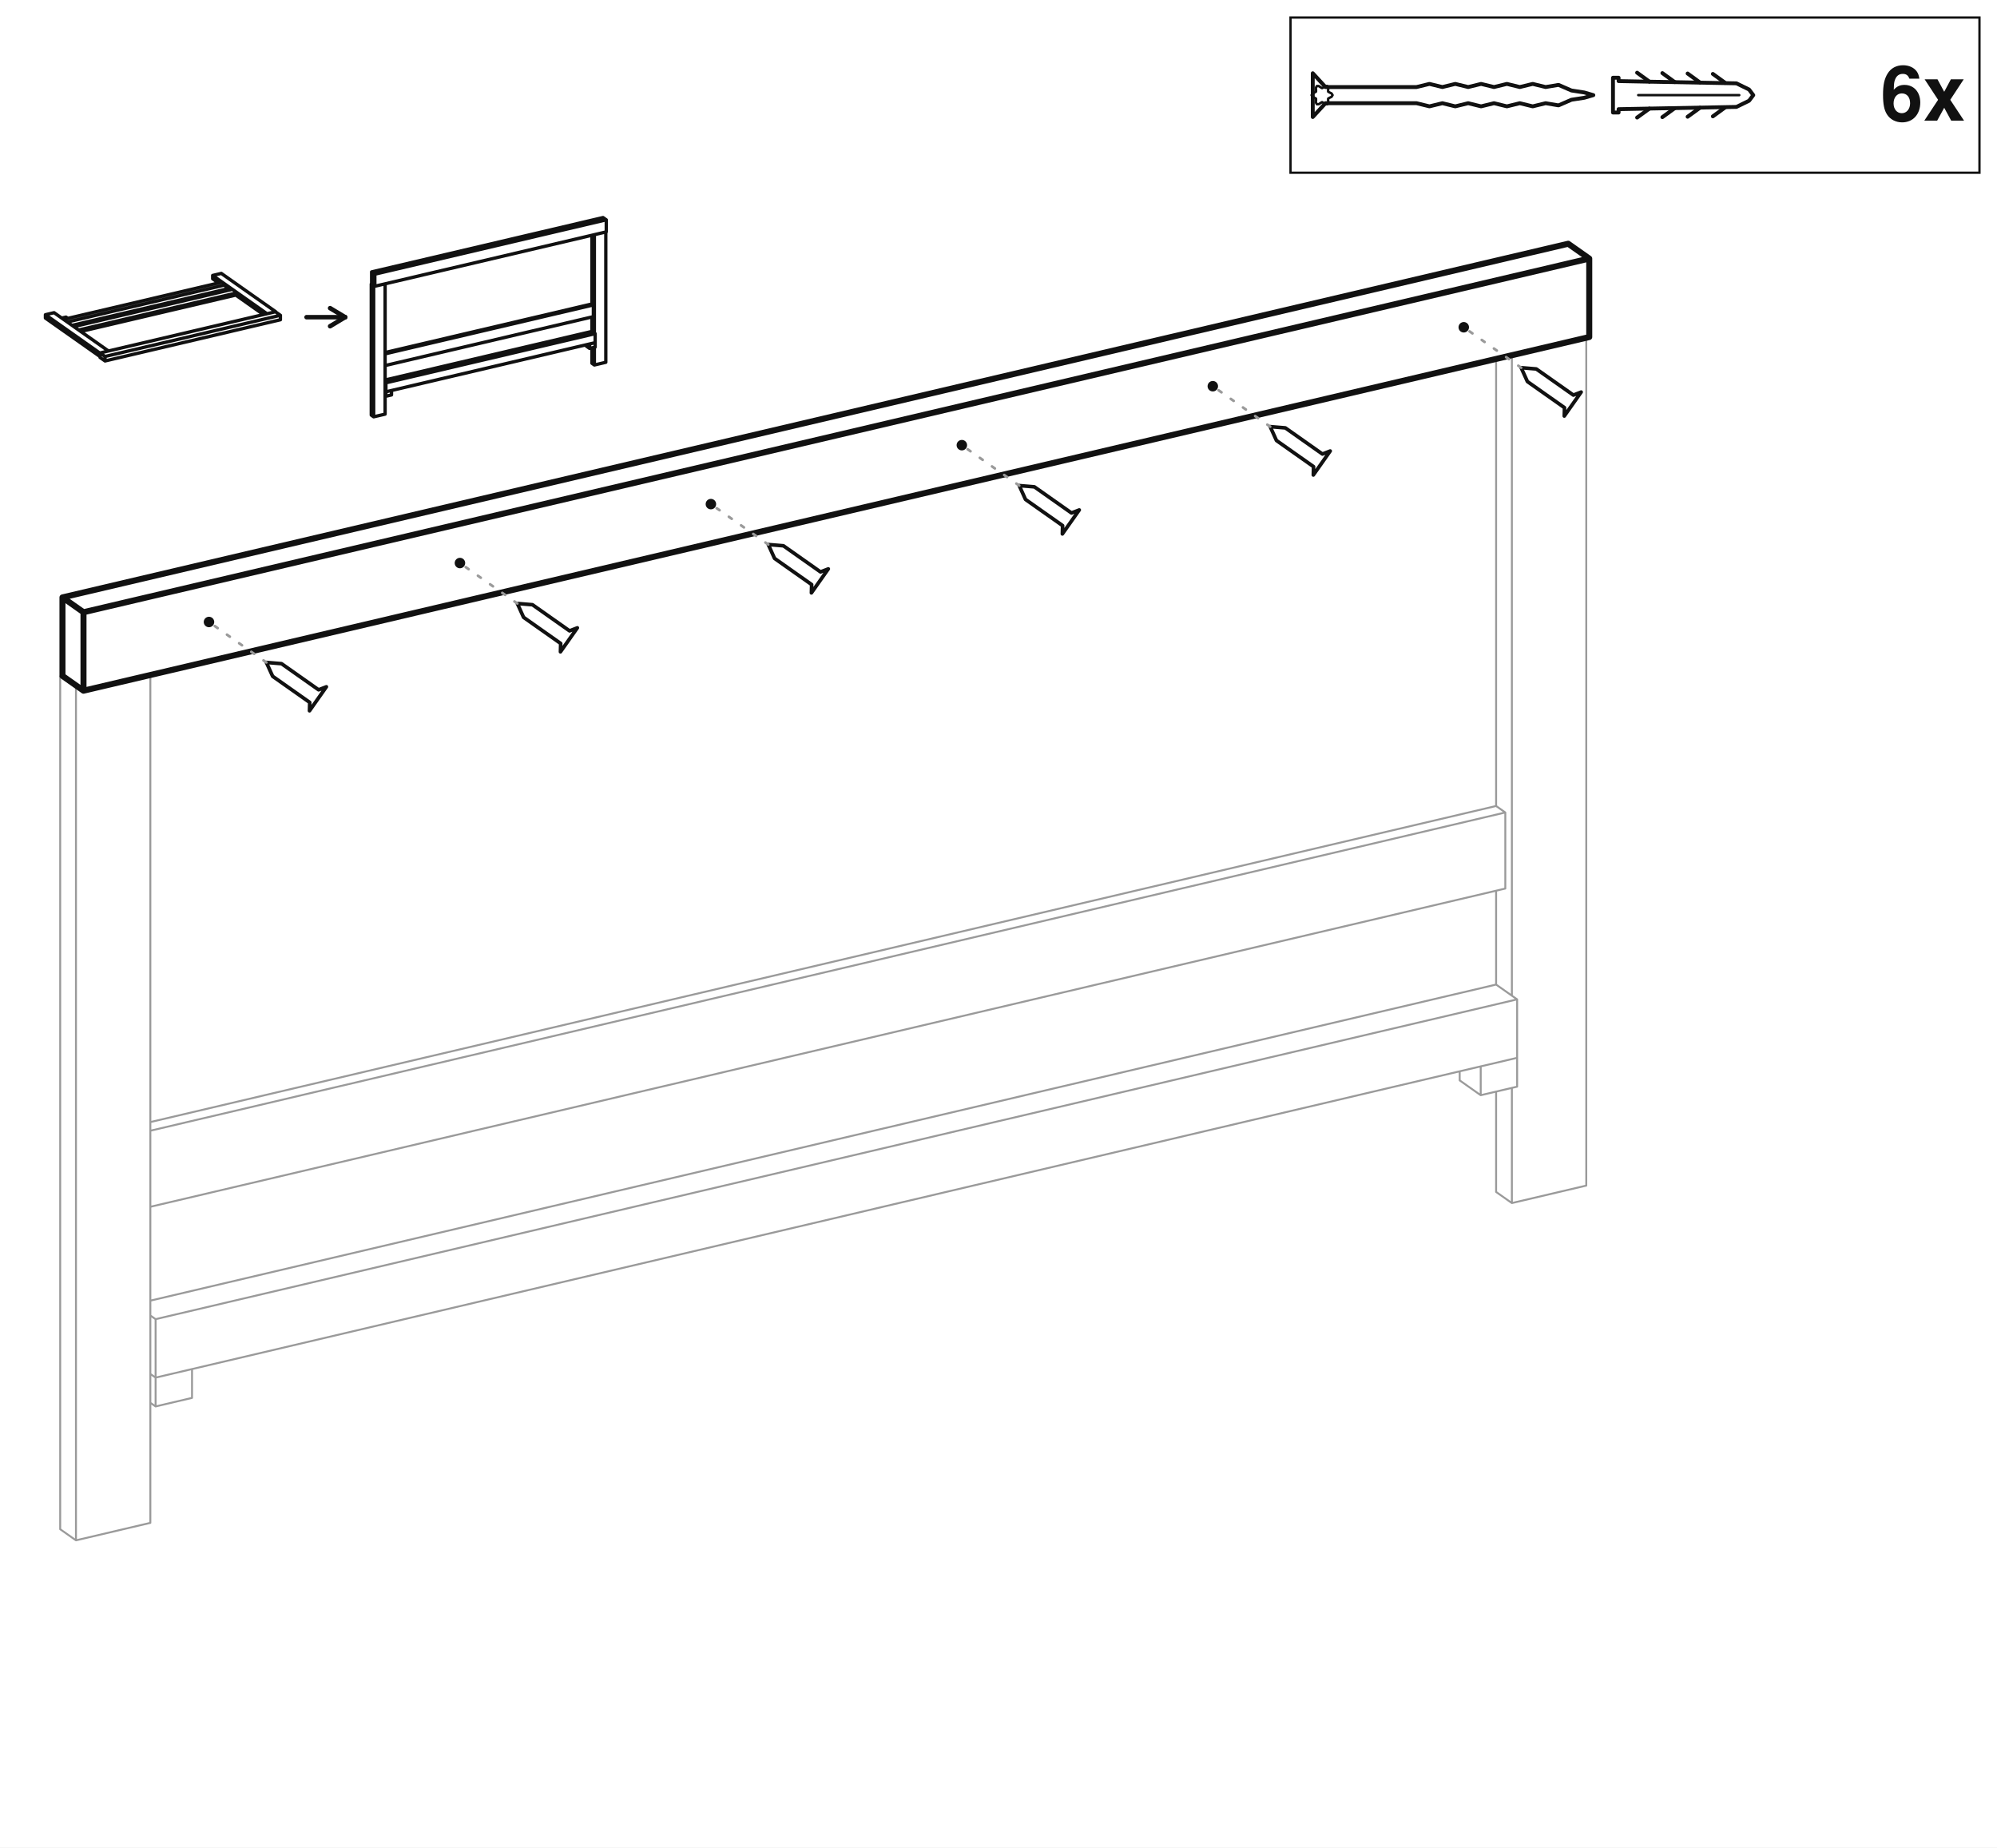
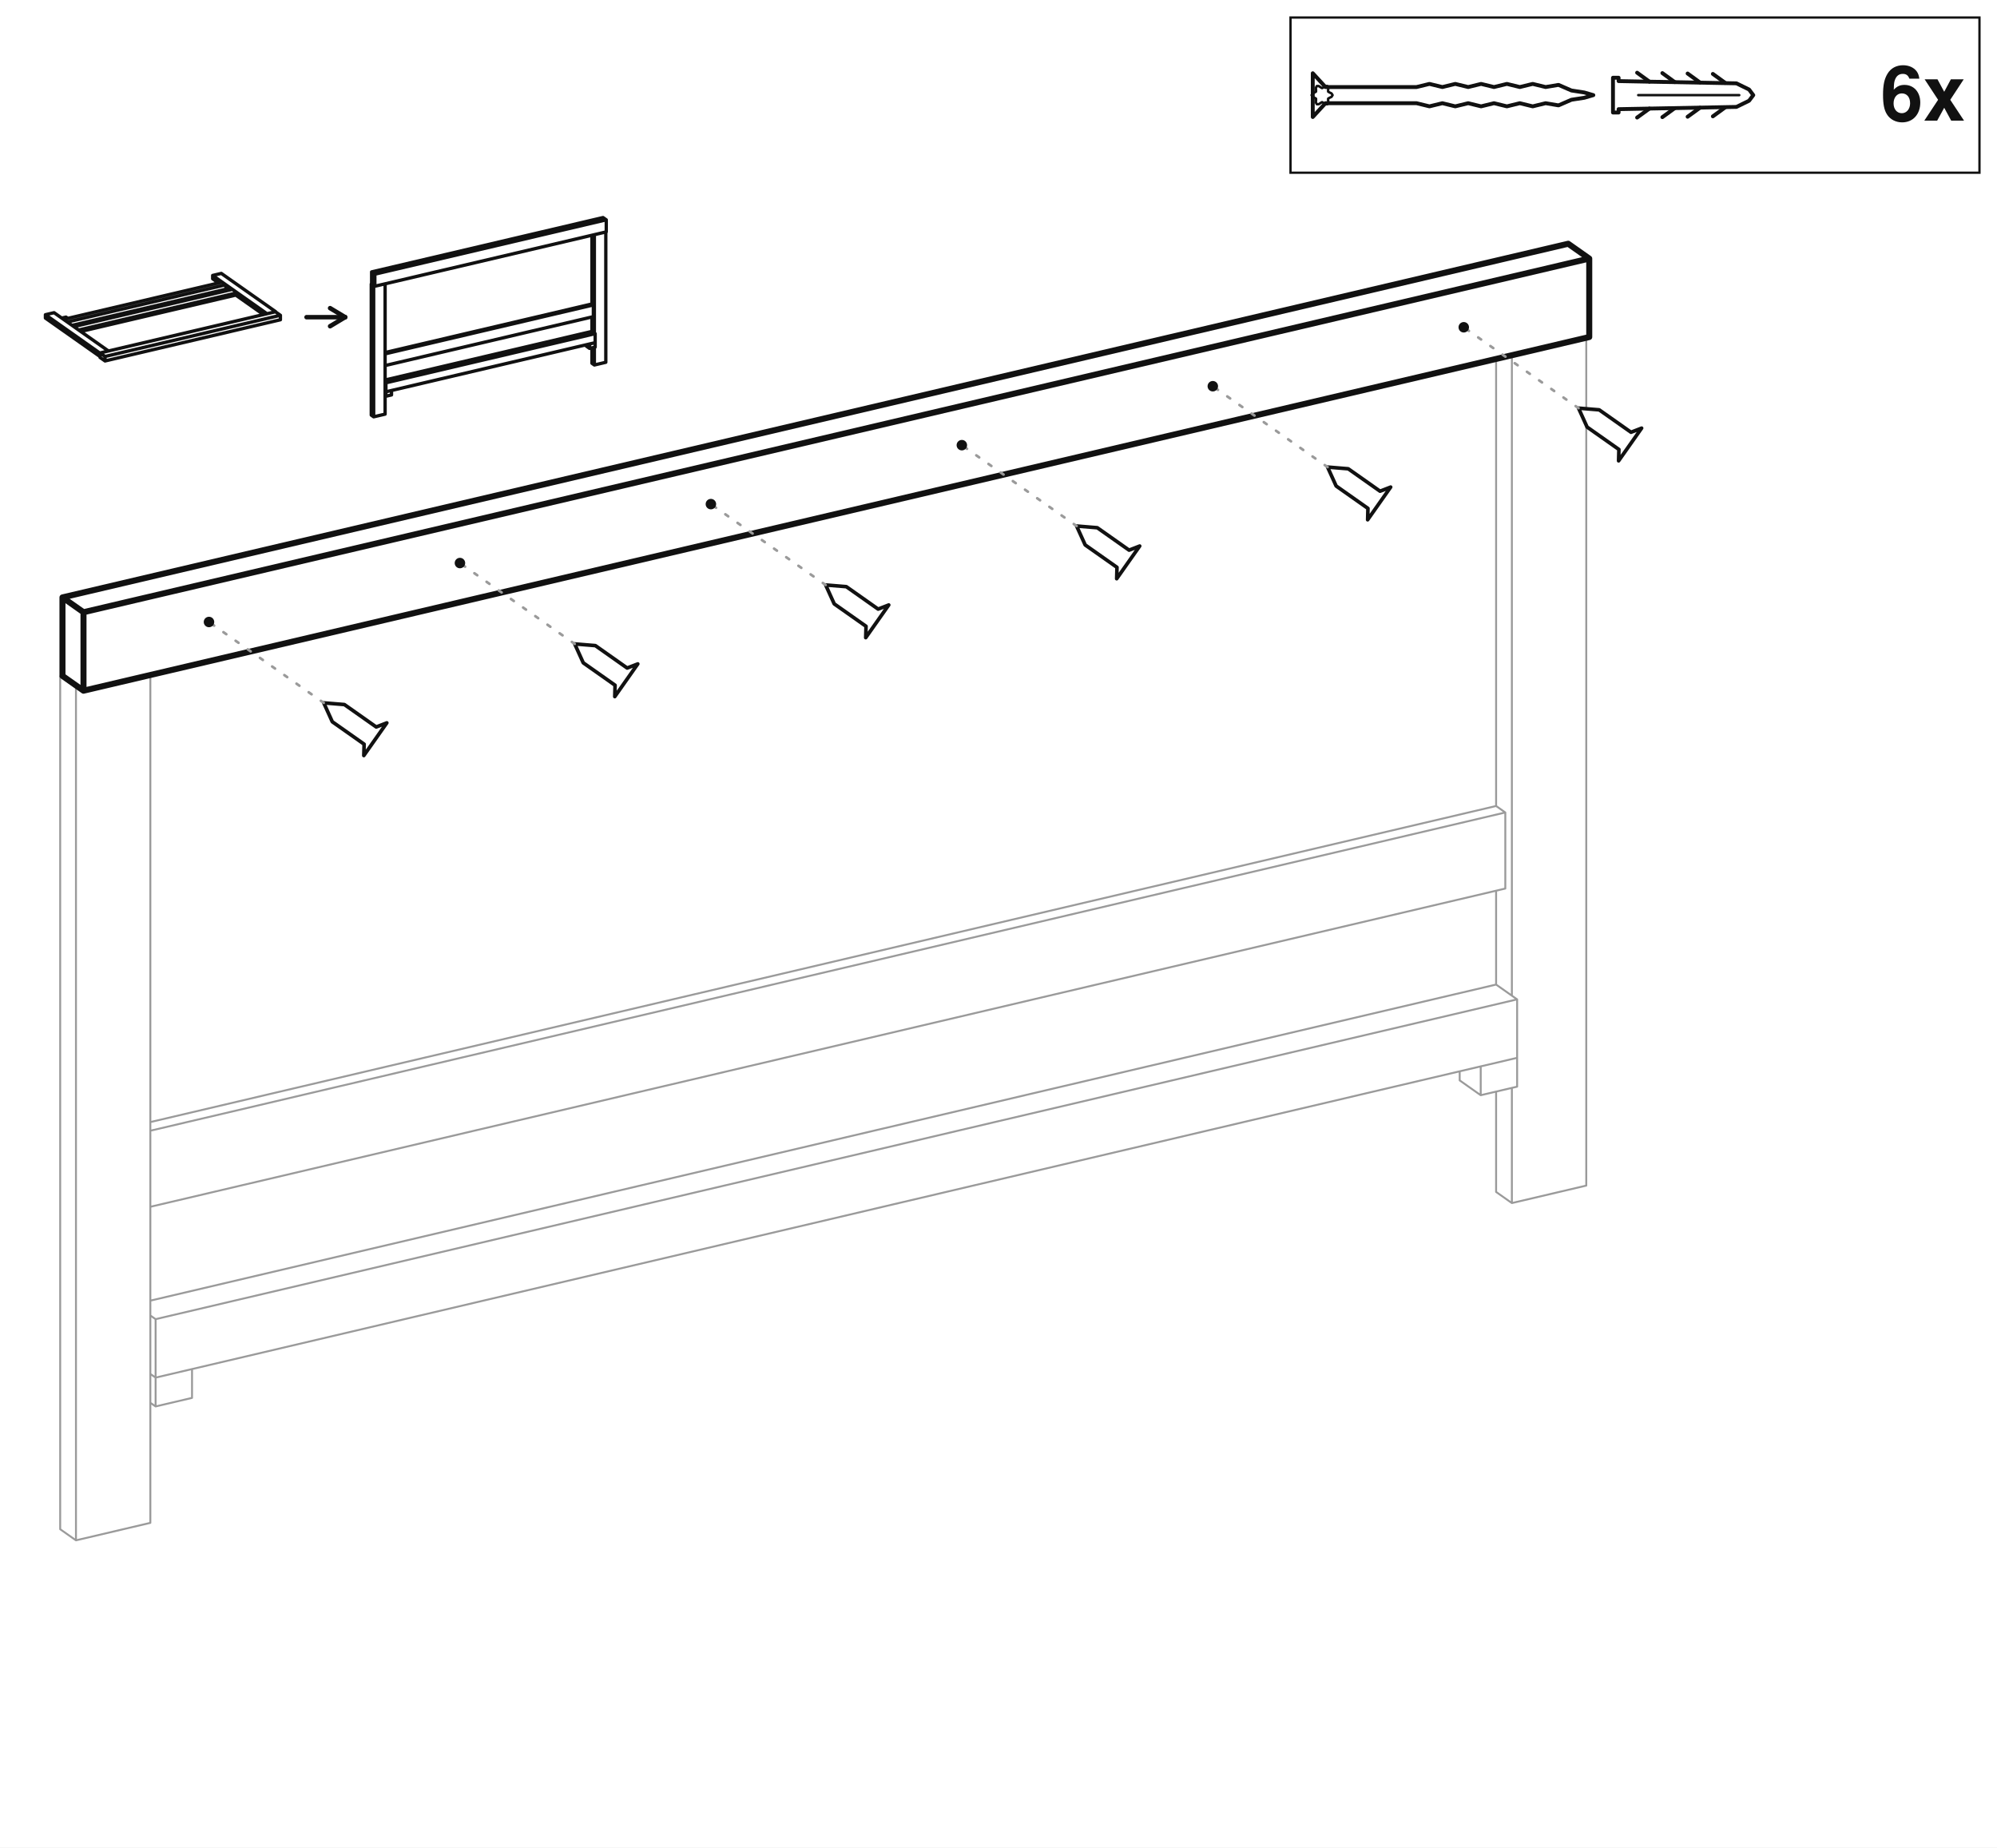
<svg xmlns="http://www.w3.org/2000/svg" viewBox="-1139.38 -913 2278.77 2107.79">
  <rect x="-1139.38" y="-913" width="2278.77" height="2107.79" fill="#ffffff" />
  <path d="M567.82,210.25 L591.82,227.15 M591.82,293.84 L591.82,227.15 M-967.82,587.77 L-961.82,592 M-961.82,658.69 L-961.82,592 M-967.82,654.46 L-961.82,658.69 M567.82,210.25 L-967.82,570.86 M591.82,293.84 L-961.82,658.69 M591.82,227.15 L-961.82,592 M591.82,326.73 L591.82,293.84 M526.26,319.58 L526.26,309.24 M550.26,336.49 L550.26,303.6 M526.26,319.58 L550.26,336.49 M591.82,326.73 L550.26,336.49 M591.82,293.84 L550.26,303.6 M-920.26,681.81 L-920.26,648.92 M-967.82,654.46 L-961.82,658.69 M-961.82,691.57 L-961.82,658.69 M-967.82,687.35 L-961.82,691.57 M-920.26,681.81 L-961.82,691.57 M-920.26,648.92 L-961.82,658.69 M670.7,439.6 L670.7,-527.69 M567.82,446.85 L567.82,332.37 M567.82,210.25 L567.82,103.17 M567.82,6.53 L567.82,-503.53 M585.82,459.53 L585.82,328.14 M585.82,222.93 L585.82,-507.76 M567.82,446.85 L585.82,459.53 M670.7,439.6 L585.82,459.53 M-967.82,824.38 L-967.82,-142.91 M-1070.7,831.63 L-1070.7,-141.3 M-1070.7,-141.3 L-1052.7,-128.62 M-1052.7,844.31 L-1052.7,-128.62 M-1070.7,831.63 L-1052.7,844.31 M-1068.1,-141.91 L-1070.7,-141.3 M-967.82,824.38 L-1052.7,844.31 M-1050.1,-129.23 L-1052.7,-128.62 M567.82,6.53 L578.32,13.92 M578.32,100.71 L578.32,13.92 M567.82,6.53 L-967.82,367.14 M578.32,100.71 L-967.82,463.79 M578.32,13.92 L-967.82,377" fill="none" stroke="#9a9a9a" stroke-width="2.2" stroke-linecap="round" stroke-linejoin="round" />
  <path d="M650.1,-634.92 L674.1,-618.01 M674.1,-528.48 L674.1,-618.01 M-1068.1,-141.91 L-1068.1,-231.44 M-1068.1,-231.44 L-1044.1,-214.53 M-1044.1,-125 L-1044.1,-214.53 M-1068.1,-141.91 L-1044.1,-125 M650.1,-634.92 L-1068.1,-231.44 M674.1,-528.48 L-1044.1,-125 M674.1,-618.01 L-1044.1,-214.53" fill="none" stroke="#111111" stroke-width="3.09" stroke-linecap="round" stroke-linejoin="round" stroke-dasharray="26 20" />
  <path d="M650.1,-634.92 L674.1,-618.01 M674.1,-528.48 L674.1,-618.01 M-1068.1,-141.91 L-1068.1,-231.44 M-1068.1,-231.44 L-1044.1,-214.53 M-1044.1,-125 L-1044.1,-214.53 M-1068.1,-141.91 L-1044.1,-125 M650.1,-634.92 L-1068.1,-231.44 M674.1,-528.48 L-1044.1,-125 M674.1,-618.01 L-1044.1,-214.53" fill="none" stroke="#111111" stroke-width="6.87" stroke-linecap="round" stroke-linejoin="round" />
  <rect x="333.21" y="-893" width="786.17" height="177.04" rx="0" fill="#ffffff" stroke="#111111" stroke-width="2.61" />
  <svg x="349.01" y="-852.5" width="521.87" height="96.05" viewBox="0 0 652 120" preserveAspectRatio="xMidYMid meet">
    <g fill="none" stroke="#111" stroke-width="5.5" stroke-linecap="round" stroke-linejoin="round">
      <g transform="scale(4) translate(3 15)" stroke-width="1.38">
        <path d="M 0 -7.8 L 4.53 -2.88 L 36.99 -2.88 L 36.99 -2.88 L 41.59 -4 L 46.19 -2.88 L 50.79 -4 L 55.39 -2.88 L 59.99 -4 L 64.59 -2.88 L 69.19 -4 L 73.79 -2.88 L 78.39 -4 L 82.99 -2.88 L 87.59 -3.65 L 92.19 -1.65 L 96.79 -0.94 L 100 0 L 100 0 L 100 0 L 96.79 0.94 L 92.19 1.65 L 87.59 3.65 L 82.99 2.88 L 78.39 4 L 73.79 2.88 L 69.19 4 L 64.59 2.88 L 59.99 4 L 55.39 2.88 L 50.79 4 L 46.19 2.88 L 41.59 4 L 36.99 2.88 L 36.99 2.88 L 4.53 2.88 L 0 7.8 Z" />
        <path d="M 7.06 0 L 6.7 0.6 L 5.96 0.96 L 5.48 1.25 L 5.47 1.8 L 5.53 2.63 L 5.19 3.24 L 4.49 3.23 L 3.81 2.77 L 3.32 2.5 L 2.83 2.77 L 2.15 3.23 L 1.45 3.24 L 1.11 2.63 L 1.17 1.8 L 1.16 1.25 L 0.68 0.96 L -0.06 0.6 L -0.42 0 L -0.06 -0.6 L 0.68 -0.96 L 1.16 -1.25 L 1.17 -1.8 L 1.11 -2.63 L 1.45 -3.24 L 2.15 -3.23 L 2.83 -2.77 L 3.32 -2.5 L 3.81 -2.77 L 4.49 -3.23 L 5.19 -3.24 L 5.53 -2.63 L 5.47 -1.8 L 5.48 -1.25 L 5.96 -0.96 L 6.7 -0.6 Z" stroke-width="0.88" />
        <path d="M 107 -6.2 L 109 -6.2 L 109 -5 L 151 -4.2 L 155.5 -2 L 157 0 L 155.5 2 L 151 4.2 L 109 5 L 109 6.2 L 107 6.2 Z" />
        <path d="M 120 -4.79 L 115.6 -7.99" />
        <path d="M 120 4.79 L 115.6 7.99" />
        <path d="M 129 -4.65 L 124.6 -7.85" />
        <path d="M 129 4.65 L 124.6 7.85" />
        <path d="M 138 -4.5 L 133.6 -7.7" />
        <path d="M 138 4.5 L 133.6 7.7" />
        <path d="M 147 -4.36 L 142.6 -7.56" />
        <path d="M 147 4.36 L 142.6 7.56" />
        <line x1="116" y1="0" x2="152" y2="0" stroke-width="0.88" />
      </g>
    </g>
  </svg>
  <text x="1103.59" y="-775.39" font-family="Helvetica, Arial, sans-serif" font-size="87.27" font-weight="bold" text-anchor="end" fill="#111111">6x</text>
-   <path d="M645.62,-438.36 L645.87,-447.88 L603.55,-477.69 L596.39,-493.5 L613.69,-492.07 L656.01,-462.26 L664.88,-465.7 Z" fill="#ffffff" stroke="#111111" stroke-width="4.12" stroke-linejoin="round" />
-   <path d="M596.39,-493.5 L530.91,-539.62" fill="none" stroke="#9a9a9a" stroke-width="3.02" stroke-linecap="round" stroke-dasharray="4 13" />
+   <path d="M707.6,-387.26 L707.94,-400.24 L671.64,-425.81 L661.87,-447.37 L685.46,-445.43 L721.76,-419.86 L733.86,-424.54 Z" fill="#ffffff" stroke="#111111" stroke-width="4.12" stroke-linejoin="round" />
+   <path d="M661.87,-447.37 L530.91,-539.62" fill="none" stroke="#9a9a9a" stroke-width="3.02" stroke-linecap="round" stroke-dasharray="4 13" />
  <circle cx="530.91" cy="-539.62" r="5.98" fill="#111111" />
-   <path d="M359.26,-371.11 L359.5,-380.63 L317.19,-410.44 L310.03,-426.25 L327.33,-424.83 L369.64,-395.02 L378.52,-398.45 Z" fill="#ffffff" stroke="#111111" stroke-width="4.12" stroke-linejoin="round" />
-   <path d="M310.03,-426.25 L244.55,-472.38" fill="none" stroke="#9a9a9a" stroke-width="3.02" stroke-linecap="round" stroke-dasharray="4 13" />
+   <path d="M421.24,-320.01 L421.57,-332.99 L385.27,-358.56 L375.51,-380.12 L399.09,-378.18 L435.39,-352.61 L447.5,-357.29 Z" fill="#ffffff" stroke="#111111" stroke-width="4.12" stroke-linejoin="round" />
+   <path d="M375.51,-380.12 L244.55,-472.38" fill="none" stroke="#9a9a9a" stroke-width="3.02" stroke-linecap="round" stroke-dasharray="4 13" />
  <circle cx="244.55" cy="-472.38" r="5.98" fill="#111111" />
-   <path d="M72.89,-303.87 L73.14,-313.38 L30.82,-343.19 L23.66,-359 L40.96,-357.58 L83.27,-327.77 L92.15,-331.2 Z" fill="#ffffff" stroke="#111111" stroke-width="4.12" stroke-linejoin="round" />
-   <path d="M23.66,-359 L-41.82,-405.13" fill="none" stroke="#9a9a9a" stroke-width="3.02" stroke-linecap="round" stroke-dasharray="4 13" />
+   <path d="M134.87,-252.77 L135.2,-265.74 L98.91,-291.31 L89.14,-312.87 L112.73,-310.93 L149.03,-285.36 L161.13,-290.04 Z" fill="#ffffff" stroke="#111111" stroke-width="4.12" stroke-linejoin="round" />
+   <path d="M89.14,-312.87 L-41.82,-405.13" fill="none" stroke="#9a9a9a" stroke-width="3.02" stroke-linecap="round" stroke-dasharray="4 13" />
  <circle cx="-41.82" cy="-405.13" r="5.98" fill="#111111" />
-   <path d="M-213.47,-236.62 L-213.23,-246.13 L-255.54,-275.94 L-262.7,-291.75 L-245.41,-290.33 L-203.09,-260.52 L-194.21,-263.96 Z" fill="#ffffff" stroke="#111111" stroke-width="4.12" stroke-linejoin="round" />
-   <path d="M-262.7,-291.75 L-328.18,-337.88" fill="none" stroke="#9a9a9a" stroke-width="3.02" stroke-linecap="round" stroke-dasharray="4 13" />
+   <path d="M-151.5,-185.52 L-151.16,-198.49 L-187.46,-224.07 L-197.23,-245.62 L-173.64,-243.69 L-137.34,-218.11 L-125.23,-222.8 Z" fill="#ffffff" stroke="#111111" stroke-width="4.12" stroke-linejoin="round" />
+   <path d="M-197.23,-245.62 L-328.18,-337.88" fill="none" stroke="#9a9a9a" stroke-width="3.02" stroke-linecap="round" stroke-dasharray="4 13" />
  <circle cx="-328.18" cy="-337.88" r="5.98" fill="#111111" />
-   <path d="M-499.84,-169.37 L-499.59,-178.89 L-541.91,-208.7 L-549.07,-224.51 L-531.77,-223.08 L-489.46,-193.28 L-480.58,-196.71 Z" fill="#ffffff" stroke="#111111" stroke-width="4.12" stroke-linejoin="round" />
-   <path d="M-549.07,-224.51 L-614.55,-270.64" fill="none" stroke="#9a9a9a" stroke-width="3.02" stroke-linecap="round" stroke-dasharray="4 13" />
+   <path d="M-437.86,-118.27 L-437.53,-131.25 L-473.83,-156.82 L-483.59,-178.38 L-460,-176.44 L-423.71,-150.87 L-411.6,-155.55 Z" fill="#ffffff" stroke="#111111" stroke-width="4.12" stroke-linejoin="round" />
+   <path d="M-483.59,-178.38 L-614.55,-270.64" fill="none" stroke="#9a9a9a" stroke-width="3.02" stroke-linecap="round" stroke-dasharray="4 13" />
  <circle cx="-614.55" cy="-270.64" r="5.98" fill="#111111" />
-   <path d="M-786.2,-102.12 L-785.96,-111.64 L-828.27,-141.45 L-835.44,-157.26 L-818.14,-155.84 L-775.82,-126.03 L-766.95,-129.46 Z" fill="#ffffff" stroke="#111111" stroke-width="4.12" stroke-linejoin="round" />
-   <path d="M-835.44,-157.26 L-900.91,-203.39" fill="none" stroke="#9a9a9a" stroke-width="3.02" stroke-linecap="round" stroke-dasharray="4 13" />
+   <path d="M-724.23,-51.02 L-723.89,-64 L-760.19,-89.57 L-769.96,-111.13 L-746.37,-109.19 L-710.07,-83.62 L-697.97,-88.3 Z" fill="#ffffff" stroke="#111111" stroke-width="4.12" stroke-linejoin="round" />
+   <path d="M-769.96,-111.13 L-900.91,-203.39" fill="none" stroke="#9a9a9a" stroke-width="3.02" stroke-linecap="round" stroke-dasharray="4 13" />
  <circle cx="-900.91" cy="-203.39" r="5.98" fill="#111111" />
  <path d="M-885.88,-591.13 L-881.63,-588.14 M-881.63,-588.14 L-881.63,-583.03 M-1066.84,-548.64 L-1062.59,-545.64 M-885.88,-591.13 L-1066.84,-548.64 M-881.63,-588.14 L-1062.59,-545.64 M-881.63,-583.03 L-1057.15,-541.81 M-887.97,-592.61 L-885.88,-591.13 M-892.82,-591.47 L-890.72,-590 M-892.82,-591.47 L-892.82,-589.5 M-887.97,-592.61 L-892.82,-591.47 M-885.88,-591.13 L-890.72,-590 M-1064.09,-551.25 L-1062,-549.77 M-1068.94,-550.11 L-1066.84,-548.64 M-1064.09,-551.25 L-1068.94,-550.11 M-1062,-549.77 L-1066.84,-548.64 M-886.82,-601.08 L-824.8,-557.39 M-824.8,-557.39 L-824.8,-557.11 M-896.71,-598.76 L-834.69,-555.07 M-896.71,-594.93 L-892.05,-591.65 M-881.63,-584.31 L-878.25,-581.93 M-870.34,-576.35 L-838.76,-554.11 M-896.71,-598.76 L-896.71,-594.93 M-886.82,-601.08 L-896.71,-598.76 M-824.8,-557.39 L-834.69,-555.07 M-1077.67,-556.27 L-1015.65,-512.57 M-1087.56,-553.95 L-1025.53,-510.25 M-1025.53,-510.25 L-1025.53,-506.42 M-1087.56,-550.12 L-1025.53,-506.42 M-1087.56,-553.95 L-1087.56,-550.12 M-1077.67,-556.27 L-1087.56,-553.95 M-1015.65,-512.57 L-1025.53,-510.25 M-1025.23,-506.49 L-1025.53,-506.42 M-874.17,-582.89 L-868.64,-578.99 M-868.64,-578.99 L-868.64,-576.75 M-1055.13,-540.39 L-1049.6,-536.49 M-874.17,-582.89 L-1055.13,-540.39 M-868.64,-578.99 L-1049.6,-536.49 M-868.64,-576.75 L-1047.22,-534.82 M-825.1,-557.32 L-819.4,-553.3 M-819.4,-553.3 L-819.4,-548.19 M-1025.23,-510.32 L-1019.52,-506.3 M-1019.52,-506.3 L-1019.52,-501.19 M-1025.23,-505.22 L-1019.52,-501.19 M-1025.23,-510.32 L-1025.23,-505.22 M-825.1,-557.32 L-1025.23,-510.32 M-819.4,-553.3 L-1019.52,-506.3 M-819.4,-548.19 L-1019.52,-501.19" fill="none" stroke="#111111" stroke-width="3.78" stroke-linecap="round" stroke-linejoin="round" />
  <path d="M-463.91,-534.92 L-460.23,-532.32 M-460.23,-522.07 L-460.23,-532.32 M-699.93,-476.89 L-699.01,-476.25 M-699.01,-466 L-699.01,-476.25 M-699.93,-466.65 L-699.01,-466 M-463.91,-534.92 L-699.93,-479.49 M-460.23,-522.07 L-699.01,-466 M-460.23,-532.32 L-699.01,-476.25 M-460.23,-517.01 L-460.23,-522.07 M-470.3,-518.11 L-470.3,-519.7 M-466.61,-515.51 L-466.61,-520.57 M-470.3,-518.11 L-466.61,-515.51 M-460.23,-517.01 L-466.61,-515.51 M-460.23,-522.07 L-466.61,-520.57 M-692.62,-462.44 L-692.62,-467.5 M-699.93,-466.65 L-699.01,-466 M-699.01,-460.94 L-699.01,-466 M-699.93,-461.59 L-699.01,-460.94 M-692.62,-462.44 L-699.01,-460.94 M-692.62,-467.5 L-699.01,-466 M-448.1,-499.67 L-448.1,-648.33 M-463.91,-498.55 L-463.91,-516.15 M-463.91,-534.92 L-463.91,-551.37 M-463.91,-566.23 L-463.91,-644.62 M-461.15,-496.6 L-461.15,-516.8 M-461.15,-532.97 L-461.15,-645.27 M-463.91,-498.55 L-461.15,-496.6 M-448.1,-499.67 L-461.15,-496.6 M-699.93,-440.53 L-699.93,-589.19 M-715.74,-439.42 L-715.74,-588.95 M-715.74,-588.95 L-712.98,-587 M-712.98,-437.47 L-712.98,-587 M-715.74,-439.42 L-712.98,-437.47 M-715.34,-589.04 L-715.74,-588.95 M-699.93,-440.53 L-712.98,-437.47 M-712.58,-587.09 L-712.98,-587 M-463.91,-566.23 L-462.3,-565.09 M-462.3,-551.75 L-462.3,-565.09 M-463.91,-566.23 L-699.93,-510.8 M-462.3,-551.75 L-699.93,-495.95 M-462.3,-565.09 L-699.93,-509.29 M-451.27,-664.81 L-447.58,-662.21 M-447.58,-648.45 L-447.58,-662.21 M-715.34,-589.04 L-715.34,-602.8 M-715.34,-602.8 L-711.65,-600.2 M-711.65,-586.44 L-711.65,-600.2 M-715.34,-589.04 L-711.65,-586.44 M-451.27,-664.81 L-715.34,-602.8 M-447.58,-648.45 L-711.65,-586.44 M-447.58,-662.21 L-711.65,-600.2" fill="none" stroke="#111111" stroke-width="3.78" stroke-linecap="round" stroke-linejoin="round" />
  <path d="M-789.57,-551.14 L-745.57,-551.14" fill="none" stroke="#111111" stroke-width="5.15" stroke-linecap="round" />
  <path d="M-745.57,-551.14 L-762.71,-561.45" fill="none" stroke="#111111" stroke-width="5.15" stroke-linecap="round" />
  <path d="M-745.57,-551.14 L-762.71,-540.83" fill="none" stroke="#111111" stroke-width="5.15" stroke-linecap="round" />
</svg>
